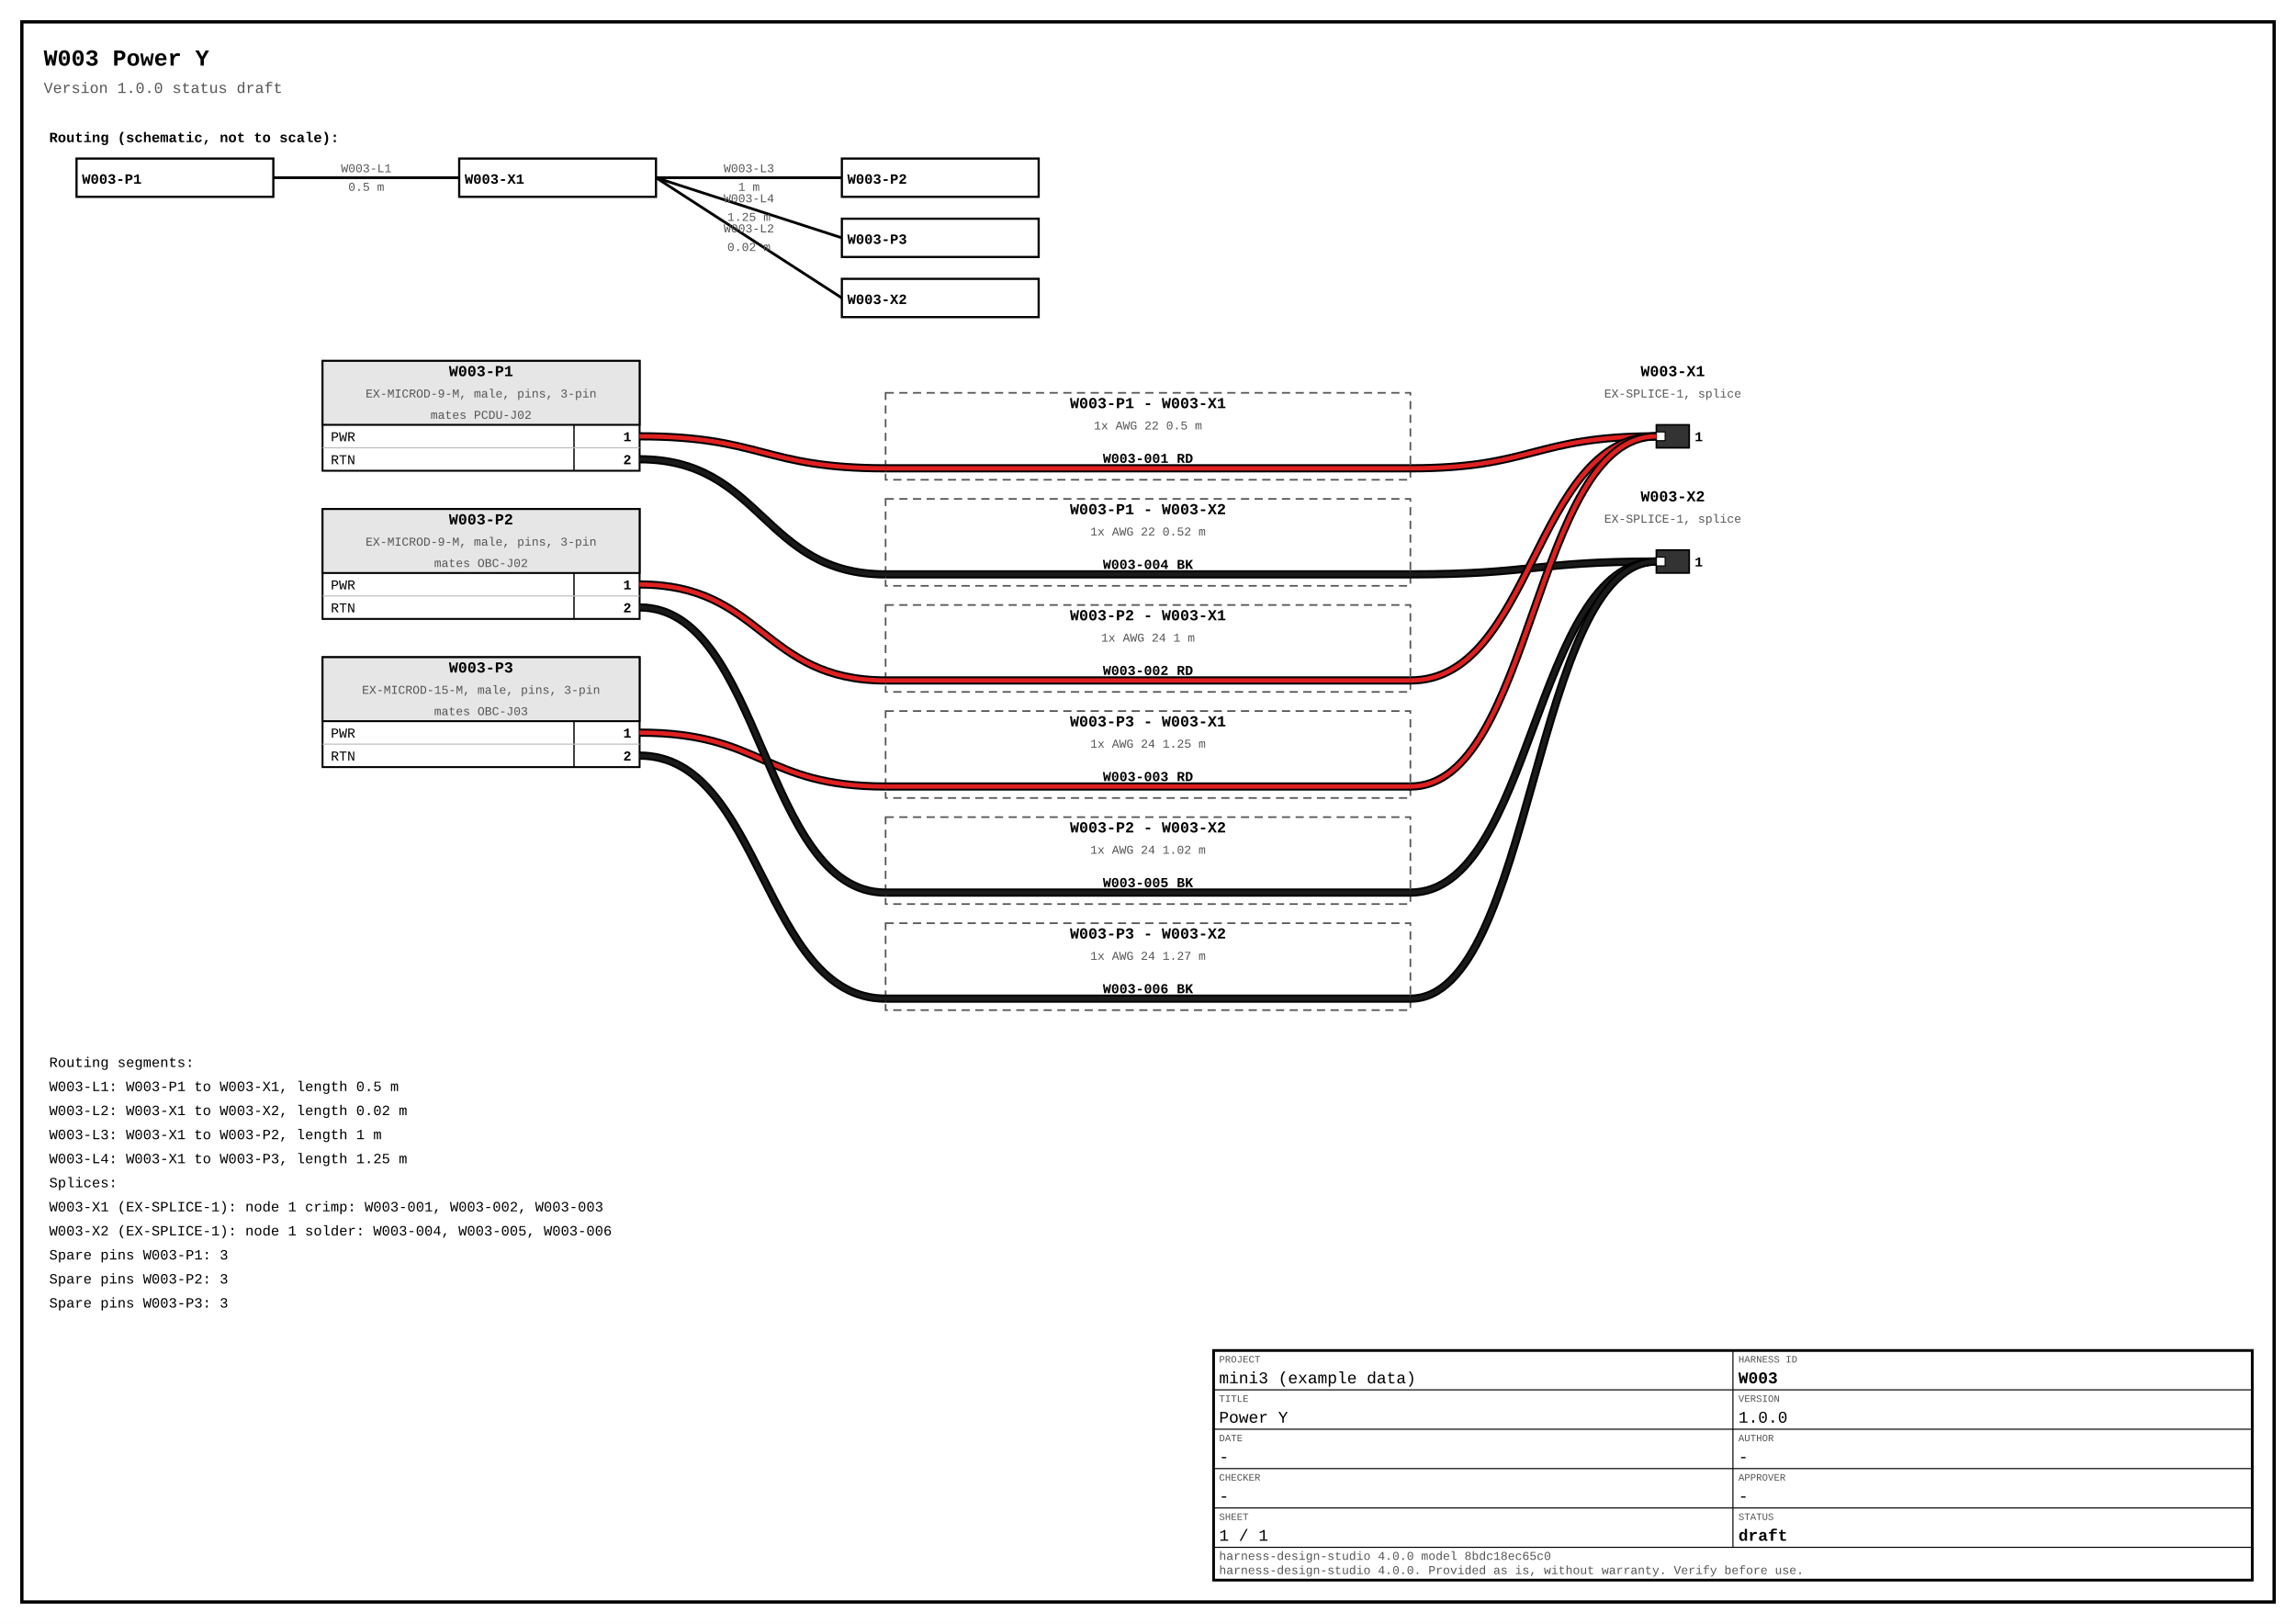
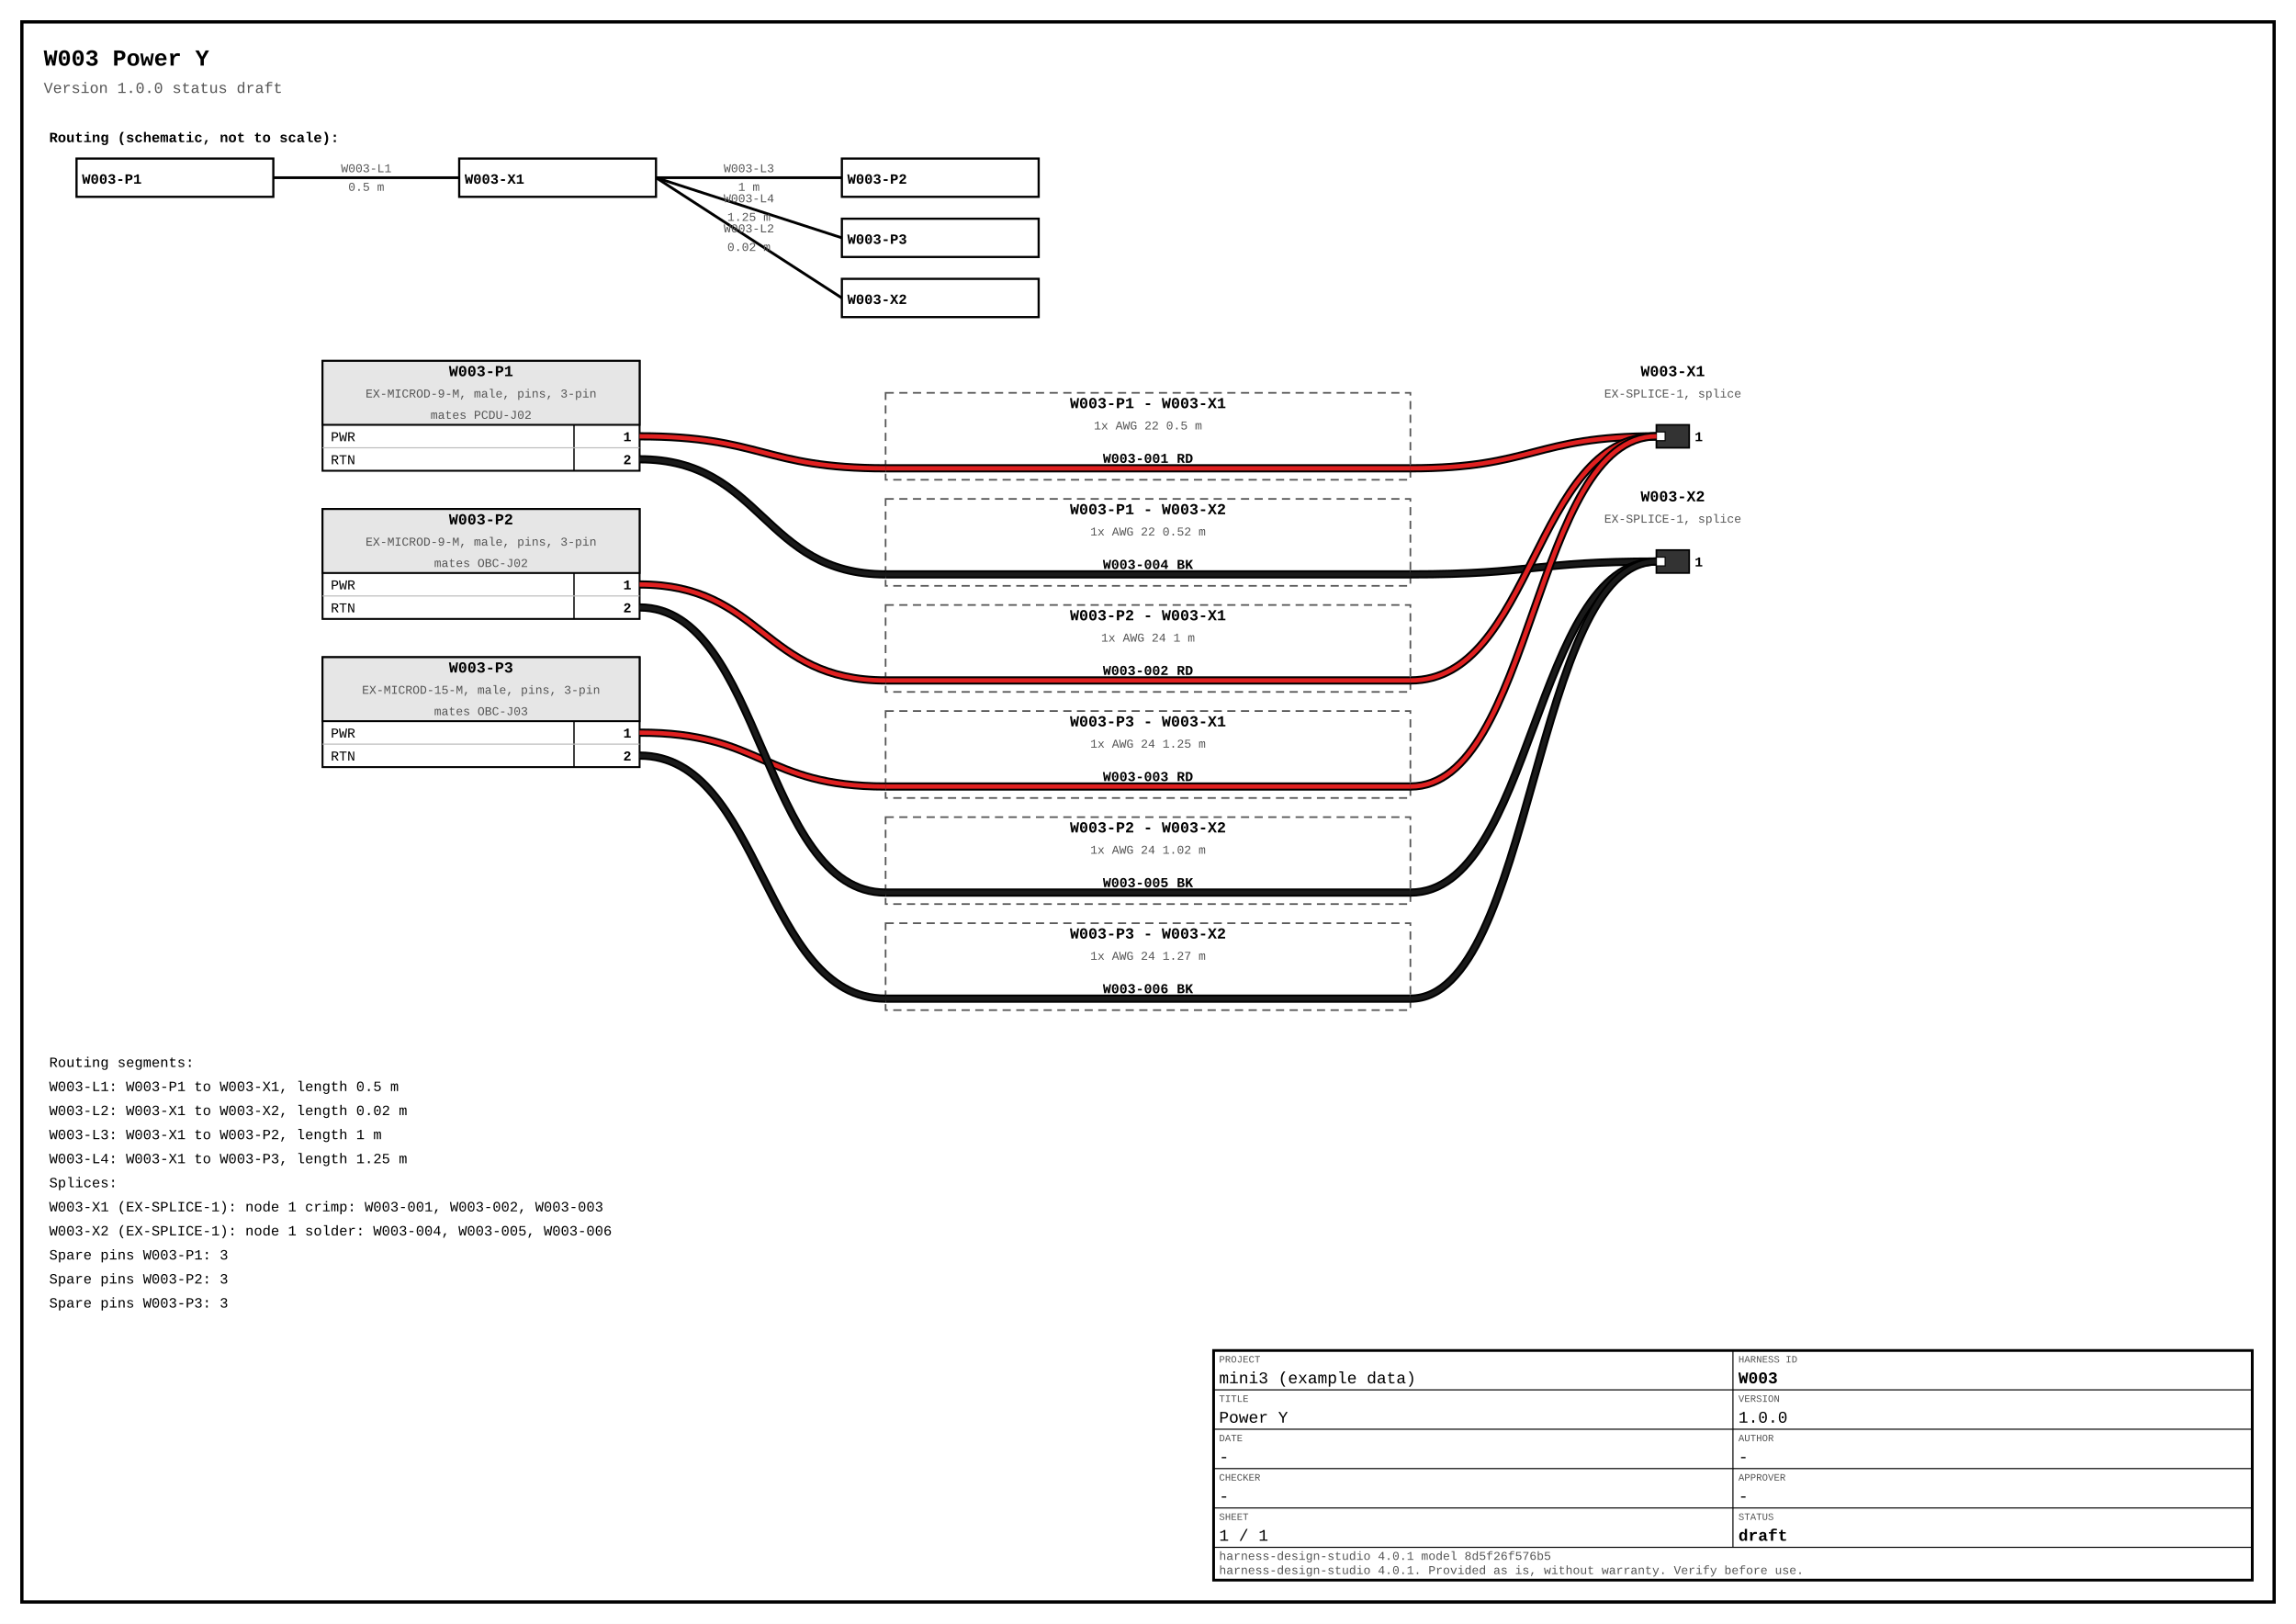
<svg xmlns="http://www.w3.org/2000/svg" width="420mm" height="297mm" viewBox="0 0 420 297" font-family="Courier New, Courier, monospace">
  <rect x="0" y="0" width="420" height="297" fill="#ffffff" />
  <rect x="4" y="4" width="412" height="289" fill="none" stroke="#000000" stroke-width="0.6" />
  <text x="8" y="12" font-size="4.2" font-weight="bold" text-anchor="start" fill="#000000">W003  Power Y</text>
  <text x="8" y="17" font-size="2.8" text-anchor="start" fill="#555555">Version 1.0.0  status draft</text>
  <text x="9" y="26" font-size="2.6" font-weight="bold" text-anchor="start" fill="#000000">Routing (schematic, not to scale):</text>
  <line x1="50" y1="32.5" x2="84" y2="32.5" stroke="#000000" stroke-width="0.5" />
  <text x="67" y="31.5" font-size="2.2" text-anchor="middle" fill="#555555">W003-L1</text>
  <text x="67" y="34.9" font-size="2.2" text-anchor="middle" fill="#555555">0.5 m</text>
  <line x1="120" y1="32.5" x2="154" y2="54.5" stroke="#000000" stroke-width="0.5" />
  <text x="137" y="42.5" font-size="2.2" text-anchor="middle" fill="#555555">W003-L2</text>
  <text x="137" y="45.9" font-size="2.2" text-anchor="middle" fill="#555555">0.02 m</text>
  <line x1="120" y1="32.5" x2="154" y2="32.5" stroke="#000000" stroke-width="0.5" />
  <text x="137" y="31.5" font-size="2.2" text-anchor="middle" fill="#555555">W003-L3</text>
  <text x="137" y="34.9" font-size="2.2" text-anchor="middle" fill="#555555">1 m</text>
  <line x1="120" y1="32.5" x2="154" y2="43.5" stroke="#000000" stroke-width="0.5" />
  <text x="137" y="37" font-size="2.2" text-anchor="middle" fill="#555555">W003-L4</text>
  <text x="137" y="40.4" font-size="2.2" text-anchor="middle" fill="#555555">1.25 m</text>
  <rect x="14" y="29" width="36" height="7" fill="#ffffff" stroke="#000000" stroke-width="0.4" />
  <text x="15" y="33.6" font-size="2.6" font-weight="bold" text-anchor="start" fill="#000000">W003-P1</text>
  <rect x="84" y="29" width="36" height="7" fill="#ffffff" stroke="#000000" stroke-width="0.4" />
  <text x="85" y="33.6" font-size="2.6" font-weight="bold" text-anchor="start" fill="#000000">W003-X1</text>
  <rect x="154" y="29" width="36" height="7" fill="#ffffff" stroke="#000000" stroke-width="0.4" />
  <text x="155" y="33.6" font-size="2.6" font-weight="bold" text-anchor="start" fill="#000000">W003-P2</text>
  <rect x="154" y="40" width="36" height="7" fill="#ffffff" stroke="#000000" stroke-width="0.4" />
  <text x="155" y="44.6" font-size="2.6" font-weight="bold" text-anchor="start" fill="#000000">W003-P3</text>
  <rect x="154" y="51" width="36" height="7" fill="#ffffff" stroke="#000000" stroke-width="0.4" />
  <text x="155" y="55.6" font-size="2.6" font-weight="bold" text-anchor="start" fill="#000000">W003-X2</text>
  <rect x="59" y="66" width="58" height="20.1" fill="#ffffff" stroke="#000000" stroke-width="0.35" />
  <rect x="59" y="66" width="58" height="11.7" fill="#e6e6e6" stroke="#000000" stroke-width="0.35" />
  <text x="88" y="68.8" font-size="2.8" font-weight="bold" text-anchor="middle" fill="#000000">W003-P1</text>
  <text x="88" y="72.7" font-size="2.2" text-anchor="middle" fill="#555555">EX-MICROD-9-M, male, pins, 3-pin</text>
  <text x="88" y="76.6" font-size="2.2" text-anchor="middle" fill="#555555">mates PCDU-J02</text>
  <line x1="105" y1="77.7" x2="105" y2="86.1" stroke="#000000" stroke-width="0.25" />
  <line x1="59" y1="81.9" x2="117" y2="81.9" stroke="#bbbbbb" stroke-width="0.2" />
  <text x="60.5" y="80.7" font-size="2.5" text-anchor="start" fill="#000000" data-ref="sig/W003-P1/1">PWR</text>
  <text x="115.5" y="80.7" font-size="2.5" font-weight="bold" text-anchor="end" fill="#000000" data-ref="pin/W003-P1/1">1</text>
  <text x="60.5" y="84.9" font-size="2.5" text-anchor="start" fill="#000000" data-ref="sig/W003-P1/2">RTN</text>
  <text x="115.5" y="84.9" font-size="2.5" font-weight="bold" text-anchor="end" fill="#000000" data-ref="pin/W003-P1/2">2</text>
  <text x="306" y="68.8" font-size="2.8" font-weight="bold" text-anchor="middle" fill="#000000" data-ref="splice/W003-X1">W003-X1</text>
  <text x="306" y="72.7" font-size="2.2" text-anchor="middle" fill="#555555">EX-SPLICE-1, splice</text>
  <rect x="303" y="77.7" width="6" height="4.2" fill="#333333" stroke="#000000" stroke-width="0.3" />
  <rect x="303" y="79" width="1.6" height="1.6" fill="#ffffff" stroke="#000000" stroke-width="0.2" />
  <text x="310" y="80.7" font-size="2.5" font-weight="bold" text-anchor="start" fill="#000000" data-ref="pin/W003-X1/1">1</text>
  <text x="306" y="91.7" font-size="2.8" font-weight="bold" text-anchor="middle" fill="#000000" data-ref="splice/W003-X2">W003-X2</text>
  <text x="306" y="95.6" font-size="2.2" text-anchor="middle" fill="#555555">EX-SPLICE-1, splice</text>
  <rect x="303" y="100.6" width="6" height="4.2" fill="#333333" stroke="#000000" stroke-width="0.3" />
  <rect x="303" y="101.9" width="1.6" height="1.6" fill="#ffffff" stroke="#000000" stroke-width="0.2" />
  <text x="310" y="103.6" font-size="2.5" font-weight="bold" text-anchor="start" fill="#000000" data-ref="pin/W003-X2/1">1</text>
  <rect x="59" y="93.1" width="58" height="20.1" fill="#ffffff" stroke="#000000" stroke-width="0.35" />
  <rect x="59" y="93.1" width="58" height="11.7" fill="#e6e6e6" stroke="#000000" stroke-width="0.35" />
  <text x="88" y="95.9" font-size="2.8" font-weight="bold" text-anchor="middle" fill="#000000">W003-P2</text>
  <text x="88" y="99.8" font-size="2.2" text-anchor="middle" fill="#555555">EX-MICROD-9-M, male, pins, 3-pin</text>
  <text x="88" y="103.7" font-size="2.2" text-anchor="middle" fill="#555555">mates OBC-J02</text>
  <line x1="105" y1="104.8" x2="105" y2="113.2" stroke="#000000" stroke-width="0.25" />
  <line x1="59" y1="109" x2="117" y2="109" stroke="#bbbbbb" stroke-width="0.2" />
  <text x="60.5" y="107.8" font-size="2.5" text-anchor="start" fill="#000000" data-ref="sig/W003-P2/1">PWR</text>
  <text x="115.5" y="107.8" font-size="2.5" font-weight="bold" text-anchor="end" fill="#000000" data-ref="pin/W003-P2/1">1</text>
  <text x="60.5" y="112" font-size="2.5" text-anchor="start" fill="#000000" data-ref="sig/W003-P2/2">RTN</text>
  <text x="115.5" y="112" font-size="2.5" font-weight="bold" text-anchor="end" fill="#000000" data-ref="pin/W003-P2/2">2</text>
  <rect x="59" y="120.2" width="58" height="20.1" fill="#ffffff" stroke="#000000" stroke-width="0.35" />
  <rect x="59" y="120.2" width="58" height="11.7" fill="#e6e6e6" stroke="#000000" stroke-width="0.35" />
  <text x="88" y="123" font-size="2.8" font-weight="bold" text-anchor="middle" fill="#000000">W003-P3</text>
  <text x="88" y="126.9" font-size="2.2" text-anchor="middle" fill="#555555">EX-MICROD-15-M, male, pins, 3-pin</text>
  <text x="88" y="130.8" font-size="2.2" text-anchor="middle" fill="#555555">mates OBC-J03</text>
  <line x1="105" y1="131.9" x2="105" y2="140.3" stroke="#000000" stroke-width="0.25" />
  <line x1="59" y1="136.1" x2="117" y2="136.1" stroke="#bbbbbb" stroke-width="0.2" />
  <text x="60.5" y="134.9" font-size="2.5" text-anchor="start" fill="#000000" data-ref="sig/W003-P3/1">PWR</text>
  <text x="115.5" y="134.9" font-size="2.5" font-weight="bold" text-anchor="end" fill="#000000" data-ref="pin/W003-P3/1">1</text>
  <text x="60.5" y="139.1" font-size="2.5" text-anchor="start" fill="#000000" data-ref="sig/W003-P3/2">RTN</text>
  <text x="115.5" y="139.1" font-size="2.5" font-weight="bold" text-anchor="end" fill="#000000" data-ref="pin/W003-P3/2">2</text>
  <rect x="162" y="71.85" width="96" height="15.9" fill="none" stroke="#555555" stroke-width="0.3" stroke-dasharray="1.5 1" />
  <text x="210" y="74.65" font-size="2.8" font-weight="bold" text-anchor="middle" fill="#000000">W003-P1 - W003-X1</text>
  <text x="210" y="78.55" font-size="2.2" text-anchor="middle" fill="#555555">1x  AWG 22  0.5 m</text>
  <path d="M 117 79.8 C 139.5 79.8 139.5 85.65 162 85.65" fill="none" stroke="#000000" stroke-width="1.5" />
  <line x1="162" y1="85.65" x2="258" y2="85.65" stroke="#000000" stroke-width="1.5" />
  <path d="M 258 85.65 C 280.5 85.65 280.5 79.8 303 79.8" fill="none" stroke="#000000" stroke-width="1.5" />
  <path d="M 117 79.8 C 139.5 79.8 139.5 85.65 162 85.65" fill="none" stroke="#e02020" stroke-width="0.8" />
  <line x1="162" y1="85.65" x2="258" y2="85.65" stroke="#e02020" stroke-width="0.8" />
  <path d="M 258 85.65 C 280.5 85.65 280.5 79.8 303 79.8" fill="none" stroke="#e02020" stroke-width="0.8" />
  <text x="210" y="84.65" font-size="2.5" font-weight="bold" text-anchor="middle" fill="#000000">W003-001  RD</text>
  <rect x="162" y="91.25" width="96" height="15.9" fill="none" stroke="#555555" stroke-width="0.3" stroke-dasharray="1.5 1" />
  <text x="210" y="94.05" font-size="2.8" font-weight="bold" text-anchor="middle" fill="#000000">W003-P1 - W003-X2</text>
  <text x="210" y="97.95" font-size="2.2" text-anchor="middle" fill="#555555">1x  AWG 22  0.52 m</text>
  <path d="M 117 84 C 139.5 84 139.5 105.05 162 105.05" fill="none" stroke="#000000" stroke-width="1.5" />
  <line x1="162" y1="105.05" x2="258" y2="105.05" stroke="#000000" stroke-width="1.5" />
  <path d="M 258 105.05 C 280.5 105.05 280.5 102.7 303 102.7" fill="none" stroke="#000000" stroke-width="1.5" />
  <path d="M 117 84 C 139.5 84 139.5 105.05 162 105.05" fill="none" stroke="#1a1a1a" stroke-width="0.8" />
  <line x1="162" y1="105.05" x2="258" y2="105.05" stroke="#1a1a1a" stroke-width="0.8" />
  <path d="M 258 105.05 C 280.5 105.05 280.5 102.7 303 102.7" fill="none" stroke="#1a1a1a" stroke-width="0.8" />
  <text x="210" y="104.05" font-size="2.5" font-weight="bold" text-anchor="middle" fill="#000000">W003-004  BK</text>
  <rect x="162" y="110.65" width="96" height="15.9" fill="none" stroke="#555555" stroke-width="0.3" stroke-dasharray="1.5 1" />
  <text x="210" y="113.45" font-size="2.8" font-weight="bold" text-anchor="middle" fill="#000000">W003-P2 - W003-X1</text>
  <text x="210" y="117.35" font-size="2.2" text-anchor="middle" fill="#555555">1x  AWG 24  1 m</text>
  <path d="M 117 106.9 C 139.5 106.9 139.5 124.45 162 124.45" fill="none" stroke="#000000" stroke-width="1.5" />
  <line x1="162" y1="124.45" x2="258" y2="124.45" stroke="#000000" stroke-width="1.5" />
  <path d="M 258 124.45 C 280.5 124.45 280.5 79.8 303 79.8" fill="none" stroke="#000000" stroke-width="1.5" />
  <path d="M 117 106.9 C 139.5 106.9 139.5 124.45 162 124.45" fill="none" stroke="#e02020" stroke-width="0.8" />
  <line x1="162" y1="124.45" x2="258" y2="124.45" stroke="#e02020" stroke-width="0.8" />
  <path d="M 258 124.45 C 280.5 124.45 280.5 79.8 303 79.8" fill="none" stroke="#e02020" stroke-width="0.8" />
  <text x="210" y="123.45" font-size="2.5" font-weight="bold" text-anchor="middle" fill="#000000">W003-002  RD</text>
  <rect x="162" y="130.05" width="96" height="15.9" fill="none" stroke="#555555" stroke-width="0.3" stroke-dasharray="1.5 1" />
  <text x="210" y="132.85" font-size="2.8" font-weight="bold" text-anchor="middle" fill="#000000">W003-P3 - W003-X1</text>
  <text x="210" y="136.75" font-size="2.2" text-anchor="middle" fill="#555555">1x  AWG 24  1.25 m</text>
  <path d="M 117 134 C 139.5 134 139.5 143.85 162 143.85" fill="none" stroke="#000000" stroke-width="1.5" />
  <line x1="162" y1="143.85" x2="258" y2="143.85" stroke="#000000" stroke-width="1.5" />
  <path d="M 258 143.85 C 280.5 143.85 280.5 79.8 303 79.8" fill="none" stroke="#000000" stroke-width="1.5" />
  <path d="M 117 134 C 139.5 134 139.5 143.85 162 143.85" fill="none" stroke="#e02020" stroke-width="0.8" />
  <line x1="162" y1="143.85" x2="258" y2="143.85" stroke="#e02020" stroke-width="0.8" />
  <path d="M 258 143.85 C 280.5 143.85 280.5 79.8 303 79.8" fill="none" stroke="#e02020" stroke-width="0.8" />
  <text x="210" y="142.85" font-size="2.5" font-weight="bold" text-anchor="middle" fill="#000000">W003-003  RD</text>
  <rect x="162" y="149.45" width="96" height="15.9" fill="none" stroke="#555555" stroke-width="0.3" stroke-dasharray="1.5 1" />
  <text x="210" y="152.25" font-size="2.8" font-weight="bold" text-anchor="middle" fill="#000000">W003-P2 - W003-X2</text>
  <text x="210" y="156.15" font-size="2.2" text-anchor="middle" fill="#555555">1x  AWG 24  1.02 m</text>
  <path d="M 117 111.1 C 139.5 111.1 139.5 163.25 162 163.25" fill="none" stroke="#000000" stroke-width="1.5" />
  <line x1="162" y1="163.25" x2="258" y2="163.25" stroke="#000000" stroke-width="1.5" />
  <path d="M 258 163.25 C 280.5 163.25 280.5 102.7 303 102.7" fill="none" stroke="#000000" stroke-width="1.5" />
  <path d="M 117 111.1 C 139.5 111.1 139.5 163.25 162 163.25" fill="none" stroke="#1a1a1a" stroke-width="0.8" />
  <line x1="162" y1="163.25" x2="258" y2="163.25" stroke="#1a1a1a" stroke-width="0.8" />
  <path d="M 258 163.25 C 280.5 163.25 280.5 102.7 303 102.7" fill="none" stroke="#1a1a1a" stroke-width="0.8" />
  <text x="210" y="162.25" font-size="2.5" font-weight="bold" text-anchor="middle" fill="#000000">W003-005  BK</text>
  <rect x="162" y="168.85" width="96" height="15.9" fill="none" stroke="#555555" stroke-width="0.3" stroke-dasharray="1.5 1" />
  <text x="210" y="171.65" font-size="2.8" font-weight="bold" text-anchor="middle" fill="#000000">W003-P3 - W003-X2</text>
  <text x="210" y="175.55" font-size="2.2" text-anchor="middle" fill="#555555">1x  AWG 24  1.27 m</text>
  <path d="M 117 138.2 C 139.5 138.2 139.5 182.65 162 182.65" fill="none" stroke="#000000" stroke-width="1.5" />
  <line x1="162" y1="182.65" x2="258" y2="182.65" stroke="#000000" stroke-width="1.5" />
  <path d="M 258 182.65 C 280.5 182.65 280.5 102.7 303 102.7" fill="none" stroke="#000000" stroke-width="1.5" />
  <path d="M 117 138.2 C 139.5 138.2 139.5 182.65 162 182.65" fill="none" stroke="#1a1a1a" stroke-width="0.8" />
  <line x1="162" y1="182.65" x2="258" y2="182.65" stroke="#1a1a1a" stroke-width="0.8" />
  <path d="M 258 182.65 C 280.5 182.65 280.5 102.7 303 102.7" fill="none" stroke="#1a1a1a" stroke-width="0.8" />
  <text x="210" y="181.65" font-size="2.5" font-weight="bold" text-anchor="middle" fill="#000000">W003-006  BK</text>
  <text x="9" y="195.15" font-size="2.6" text-anchor="start" fill="#000000">Routing segments:</text>
  <text x="9" y="199.55" font-size="2.6" text-anchor="start" fill="#000000">  W003-L1: W003-P1 to W003-X1, length 0.5 m</text>
  <text x="9" y="203.95" font-size="2.6" text-anchor="start" fill="#000000">  W003-L2: W003-X1 to W003-X2, length 0.02 m</text>
  <text x="9" y="208.35" font-size="2.6" text-anchor="start" fill="#000000">  W003-L3: W003-X1 to W003-P2, length 1 m</text>
  <text x="9" y="212.75" font-size="2.6" text-anchor="start" fill="#000000">  W003-L4: W003-X1 to W003-P3, length 1.25 m</text>
  <text x="9" y="217.15" font-size="2.6" text-anchor="start" fill="#000000">Splices:</text>
  <text x="9" y="221.55" font-size="2.6" text-anchor="start" fill="#000000">  W003-X1 (EX-SPLICE-1): node 1 crimp: W003-001, W003-002, W003-003</text>
  <text x="9" y="225.95" font-size="2.6" text-anchor="start" fill="#000000">  W003-X2 (EX-SPLICE-1): node 1 solder: W003-004, W003-005, W003-006</text>
  <text x="9" y="230.35" font-size="2.6" text-anchor="start" fill="#000000">Spare pins W003-P1: 3</text>
  <text x="9" y="234.75" font-size="2.6" text-anchor="start" fill="#000000">Spare pins W003-P2: 3</text>
  <text x="9" y="239.15" font-size="2.6" text-anchor="start" fill="#000000">Spare pins W003-P3: 3</text>
  <rect x="222" y="247" width="190" height="42" fill="none" stroke="#000000" stroke-width="0.5" />
  <line x1="222" y1="247" x2="317" y2="247" stroke="#000000" stroke-width="0.2" />
  <text x="223" y="249.2" font-size="1.8" text-anchor="start" fill="#555555">PROJECT</text>
  <text x="223" y="253" font-size="3" text-anchor="start" fill="#000000">mini3 (example data)</text>
  <line x1="317" y1="247" x2="412" y2="247" stroke="#000000" stroke-width="0.2" />
  <text x="318" y="249.2" font-size="1.8" text-anchor="start" fill="#555555">HARNESS ID</text>
  <text x="318" y="253" font-size="3" font-weight="bold" text-anchor="start" fill="#000000">W003</text>
  <line x1="222" y1="254.2" x2="317" y2="254.2" stroke="#000000" stroke-width="0.2" />
  <text x="223" y="256.4" font-size="1.8" text-anchor="start" fill="#555555">TITLE</text>
  <text x="223" y="260.2" font-size="3" text-anchor="start" fill="#000000">Power Y</text>
  <line x1="317" y1="254.2" x2="412" y2="254.2" stroke="#000000" stroke-width="0.2" />
  <text x="318" y="256.4" font-size="1.8" text-anchor="start" fill="#555555">VERSION</text>
  <text x="318" y="260.2" font-size="3" text-anchor="start" fill="#000000">1.0.0</text>
  <line x1="222" y1="261.4" x2="317" y2="261.4" stroke="#000000" stroke-width="0.2" />
  <text x="223" y="263.6" font-size="1.8" text-anchor="start" fill="#555555">DATE</text>
  <text x="223" y="267.4" font-size="3" text-anchor="start" fill="#000000">-</text>
  <line x1="317" y1="261.4" x2="412" y2="261.4" stroke="#000000" stroke-width="0.2" />
  <text x="318" y="263.6" font-size="1.8" text-anchor="start" fill="#555555">AUTHOR</text>
  <text x="318" y="267.4" font-size="3" text-anchor="start" fill="#000000">-</text>
  <line x1="222" y1="268.6" x2="317" y2="268.6" stroke="#000000" stroke-width="0.2" />
  <text x="223" y="270.8" font-size="1.8" text-anchor="start" fill="#555555">CHECKER</text>
  <text x="223" y="274.6" font-size="3" text-anchor="start" fill="#000000">-</text>
  <line x1="317" y1="268.6" x2="412" y2="268.6" stroke="#000000" stroke-width="0.2" />
  <text x="318" y="270.8" font-size="1.8" text-anchor="start" fill="#555555">APPROVER</text>
  <text x="318" y="274.6" font-size="3" text-anchor="start" fill="#000000">-</text>
  <line x1="222" y1="275.8" x2="317" y2="275.8" stroke="#000000" stroke-width="0.2" />
  <text x="223" y="278" font-size="1.8" text-anchor="start" fill="#555555">SHEET</text>
  <text x="223" y="281.8" font-size="3" text-anchor="start" fill="#000000">1 / 1</text>
  <line x1="317" y1="275.8" x2="412" y2="275.8" stroke="#000000" stroke-width="0.2" />
  <text x="318" y="278" font-size="1.8" text-anchor="start" fill="#555555">STATUS</text>
  <text x="318" y="281.8" font-size="3" font-weight="bold" text-anchor="start" fill="#000000">draft</text>
  <line x1="317" y1="247" x2="317" y2="283" stroke="#000000" stroke-width="0.2" />
  <line x1="222" y1="283" x2="412" y2="283" stroke="#000000" stroke-width="0.2" />
-   <text x="223" y="285.3" font-size="2.2" text-anchor="start" fill="#555555">harness-design-studio 4.0.0 model 8bdc18ec65c0</text>
-   <text x="223" y="287.9" font-size="2.2" text-anchor="start" fill="#555555">harness-design-studio 4.0.0. Provided as is, without warranty. Verify before use.</text>
+   <text x="223" y="285.3" font-size="2.2" text-anchor="start" fill="#555555">harness-design-studio 4.0.1 model 8d5f26f576b5</text>
+   <text x="223" y="287.9" font-size="2.2" text-anchor="start" fill="#555555">harness-design-studio 4.0.1. Provided as is, without warranty. Verify before use.</text>
</svg>
